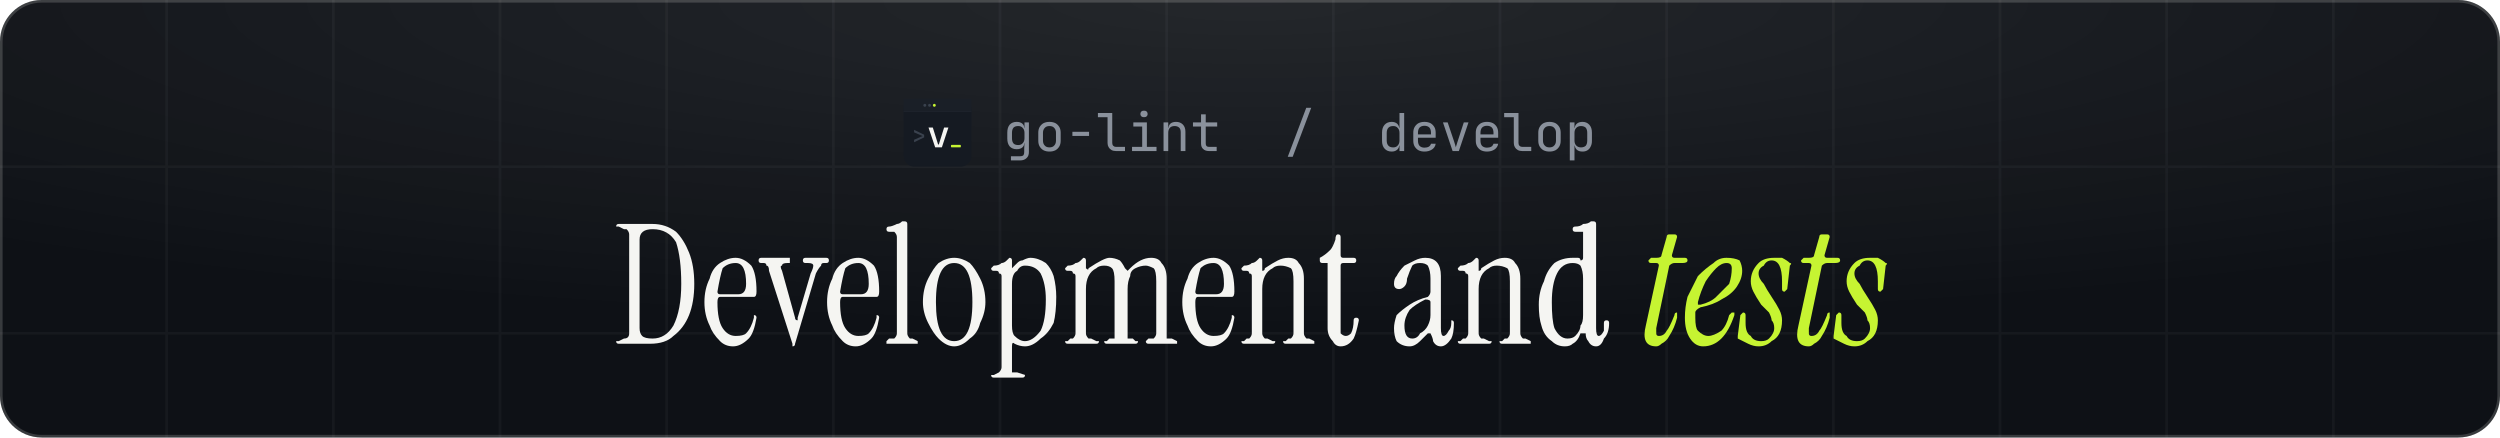
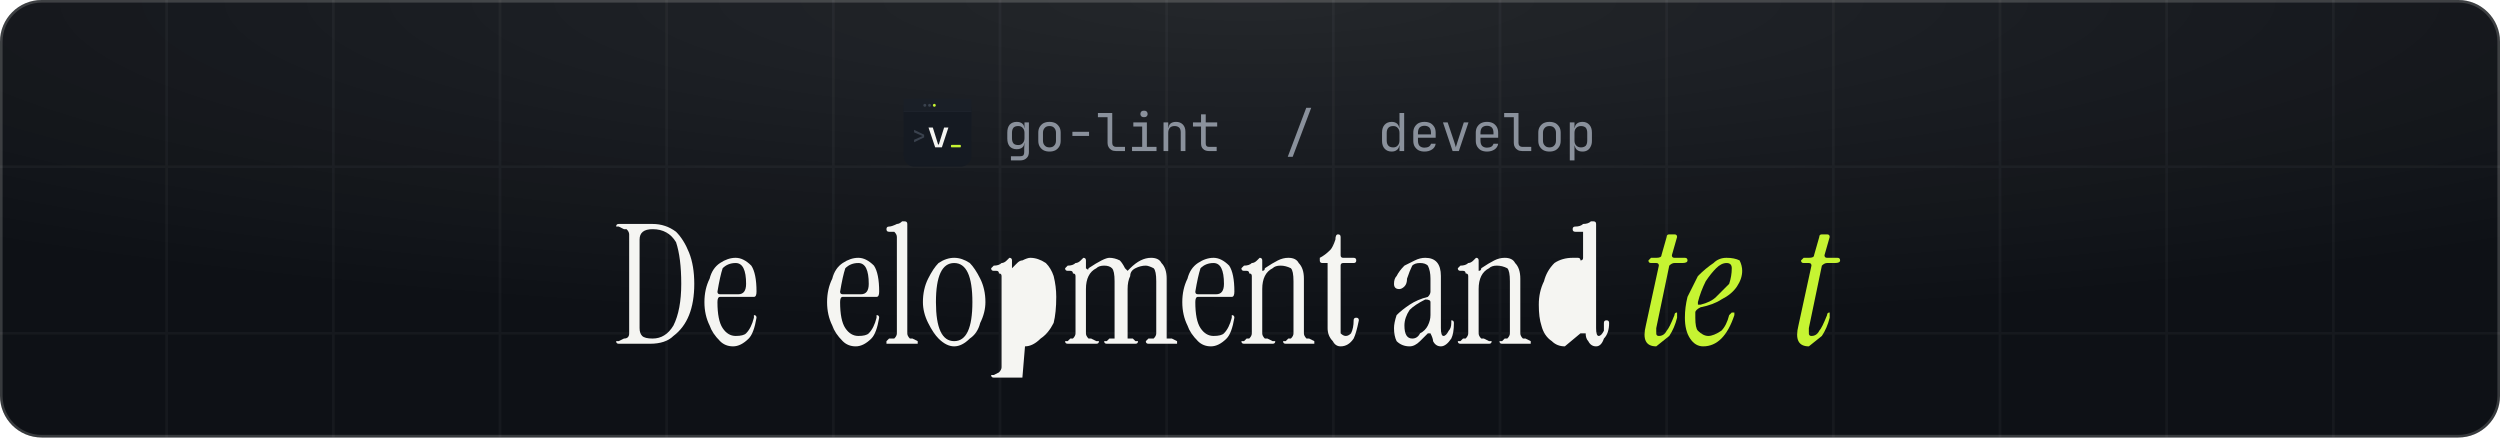
<svg xmlns="http://www.w3.org/2000/svg" width="960" height="168" viewBox="0 0 960 168" role="img" aria-label="Development and tests">
  <defs>
    <radialGradient id="l" cx="0.5" cy="0" r="0.75">
      <stop offset="0" stop-color="#fff" stop-opacity="0.09" />
      <stop offset="1" stop-color="#fff" stop-opacity="0" />
    </radialGradient>
    <clipPath id="c">
      <rect width="960" height="168" rx="16" />
    </clipPath>
-     <path id="g0" d="M6.7 3.6L3.2 3.6L3.2 2.0L6.7 2.0Q7.6 2.0 8.0 1.6Q8.3 1.2 8.3 0.4L8.3 0.4L8.3-1L8.4-3L8.3-3Q8.3-2.0 7.6-1.4L7.6-1.4Q6.8-0.7 5.4-0.7L5.4-0.7Q3.7-0.7 2.7-1.8Q1.8-2.9 1.8-4.8L1.8-4.8L1.8-7.1Q1.8-9 2.7-10.1Q3.7-11.2 5.4-11.2L5.4-11.2Q6.8-11.2 7.6-10.5L7.6-10.5Q8.3-9.9 8.3-8.9L8.3-8.9L8.4-8.9L8.4-11L10.1-11L10.1 0.4Q10.1 1.9 9.2 2.7Q8.3 3.6 6.7 3.6L6.7 3.6ZM6.0-2.3L6.0-2.3Q7.1-2.3 7.7-3.0Q8.4-3.7 8.4-4.9L8.4-4.9L8.4-7Q8.4-8.2 7.7-8.9Q7.1-9.6 6.0-9.6L6.0-9.6Q4.8-9.6 4.2-9.0Q3.6-8.3 3.6-7L3.6-7L3.6-4.9Q3.6-3.6 4.2-2.9Q4.8-2.3 6.0-2.3Z" />
-     <path id="g1" d="M6 0.2L6 0.2Q4.7 0.2 3.7-0.3Q2.8-0.8 2.2-1.8Q1.7-2.7 1.7-4.0L1.7-4.0L1.7-7.0Q1.7-8.3 2.2-9.2Q2.8-10.2 3.7-10.7Q4.7-11.2 6-11.2L6-11.2Q7.3-11.2 8.3-10.7Q9.2-10.2 9.8-9.2Q10.3-8.3 10.3-7.0L10.3-7.0L10.3-4.0Q10.3-2.7 9.8-1.8Q9.2-0.8 8.3-0.3Q7.3 0.2 6 0.2ZM6-1.4L6-1.4Q7.2-1.4 7.8-2.1Q8.5-2.8 8.5-4.0L8.5-4.0L8.5-7.0Q8.5-8.2 7.8-8.9Q7.2-9.6 6-9.6L6-9.6Q4.8-9.6 4.2-8.9Q3.5-8.2 3.5-7.0L3.5-7.0L3.5-4.0Q3.5-2.8 4.2-2.1Q4.8-1.4 6-1.4Z" />
-     <path id="g2" d="M9.2-5.8L2.8-5.8L2.8-7.4L9.2-7.4L9.2-5.8Z" />
-     <path id="g3" d="M11 0L7.5 0Q6.5 0 5.8-0.4Q5.1-0.8 4.7-1.5Q4.3-2.2 4.3-3.1L4.3-3.1L4.3-13.0L0.6-13.0L0.6-14.6L6.1-14.6L6.1-3.1Q6.1-2.4 6.5-2.0Q6.9-1.6 7.5-1.6L7.5-1.6L11-1.6L11 0Z" />
-     <path id="g4" d="M11.1 0L1.7 0L1.7-1.6L5.6-1.6L5.6-9.4L2.2-9.4L2.2-11L7.4-11L7.4-1.6L11.1-1.6L11.1 0ZM6.3-13.0L6.3-13.0Q5.6-13.0 5.3-13.3Q4.9-13.7 4.9-14.2L4.9-14.2Q4.9-14.8 5.3-15.2Q5.6-15.5 6.3-15.5L6.3-15.5Q7.0-15.5 7.3-15.2Q7.7-14.8 7.7-14.2L7.7-14.2Q7.7-13.7 7.3-13.3Q7.0-13.0 6.3-13.0Z" />
-     <path id="g5" d="M3.6 0L1.8 0L1.8-11L3.6-11L3.6-8.9L3.7-8.9Q3.8-9.9 4.4-10.5L4.4-10.5Q5.2-11.2 6.6-11.2L6.6-11.2Q8.2-11.2 9.2-10.2Q10.2-9.2 10.2-7.4L10.2-7.4L10.2 0L8.4 0L8.4-7.2Q8.4-8.4 7.8-9.0Q7.1-9.6 6.1-9.6L6.1-9.6Q4.9-9.6 4.3-9.0Q3.6-8.3 3.6-7L3.6-7L3.6 0Z" />
-     <path id="g6" d="M10.2 0L7.2 0Q5.8 0 5.0-0.8Q4.2-1.5 4.2-2.9L4.2-2.9L4.2-9.4L1.1-9.4L1.1-11L4.2-11L4.2-14.1L6-14.1L6-11L10.4-11L10.4-9.4L6-9.4L6-2.9Q6-1.6 7.2-1.6L7.2-1.6L10.2-1.6L10.2 0Z" />
-     <path id="g8" d="M3.4 2.2L1.5 2.2L8.6-16.6L10.5-16.6L3.4 2.2Z" />
-     <path id="g9" d="M5.4 0.2L5.4 0.2Q3.7 0.2 2.7-0.9Q1.7-2 1.7-3.9L1.7-3.9L1.7-7.1Q1.7-9 2.7-10.1Q3.7-11.2 5.4-11.2L5.4-11.2Q6.7-11.2 7.5-10.5L7.5-10.5Q8.2-9.8 8.3-8.9L8.3-8.9L8.4-8.9L8.4-11.4L8.4-14.6L10.2-14.6L10.2 0L8.4 0L8.4-2.1L8.3-2.1Q8.2-1.1 7.5-0.5L7.5-0.5Q6.7 0.2 5.4 0.2ZM6.0-1.4L6.0-1.4Q7.1-1.4 7.7-2.1Q8.4-2.8 8.4-4L8.4-4L8.4-7Q8.4-8.2 7.7-8.9Q7.1-9.6 6.0-9.6L6.0-9.6Q4.8-9.6 4.2-9.0Q3.5-8.3 3.5-7L3.5-7L3.5-4Q3.5-2.7 4.2-2.0Q4.8-1.4 6.0-1.4Z" />
-     <path id="g10" d="M6 0.2L6 0.2Q4.7 0.2 3.7-0.3Q2.8-0.8 2.2-1.8Q1.7-2.7 1.7-4L1.7-4L1.7-7Q1.7-8.3 2.2-9.2Q2.8-10.2 3.7-10.7Q4.7-11.2 6-11.2Q7.3-11.2 8.3-10.7Q9.2-10.2 9.8-9.2Q10.3-8.3 10.3-7L10.3-7L10.3-5.1L3.5-5.1L3.5-4Q3.5-2.7 4.1-2.0Q4.8-1.3 6-1.3L6-1.3Q7.0-1.3 7.7-1.7Q8.3-2.1 8.5-2.8L8.5-2.8L10.3-2.8Q10.1-1.4 8.9-0.6Q7.7 0.2 6 0.2ZM3.5-6.4L8.5-6.4L8.5-7Q8.5-8.3 7.9-9Q7.2-9.7 6-9.7L6-9.7Q4.8-9.7 4.1-9Q3.5-8.3 3.5-7L3.5-7L3.5-6.4Z" />
-     <path id="g11" d="M7.2 0L4.8 0L1.1-11L2.9-11L5.4-3.6Q5.6-2.9 5.8-2.3Q6.0-1.7 6.0-1.4L6.0-1.4Q6.1-1.7 6.3-2.3Q6.5-2.9 6.7-3.6L6.7-3.6L9.1-11L10.9-11L7.2 0Z" />
-     <path id="g12" d="M3.6 3.6L1.8 3.6L1.8-11L3.6-11L3.6-8.9L3.7-8.9Q3.8-9.9 4.5-10.5L4.5-10.5Q5.3-11.2 6.7-11.2L6.7-11.2Q8.3-11.2 9.3-10.1Q10.3-9.0 10.3-7.1L10.3-7.1L10.3-3.9Q10.3-2.6 9.8-1.7Q9.4-0.8 8.6-0.3Q7.8 0.2 6.7 0.2L6.7 0.2Q5.3 0.2 4.5-0.5L4.5-0.5Q3.8-1.2 3.7-2.1L3.7-2.1L3.6-2.1L3.6 0.4L3.6 3.6ZM6.1-1.4L6.1-1.4Q7.2-1.4 7.9-2.0Q8.5-2.7 8.5-4L8.5-4L8.5-7Q8.5-8.3 7.9-9.0Q7.2-9.6 6.1-9.6L6.1-9.6Q5.0-9.6 4.3-8.9Q3.6-8.2 3.6-7L3.6-7L3.6-4Q3.6-2.8 4.3-2.1Q5.0-1.4 6.1-1.4Z" />
-     <path id="g13" d="M14 0L2 0Q1 0 1-1L1-1Q1-1 2-1L2-1L4-2Q6-2 6-4L6-4L6-42Q6-43 5-44Q5-44 4-44L4-44L2-45Q1-45 1-45L1-45Q1-46 2-46L2-46L15-46Q20-46 24-43Q27-40 29-35Q31-30 31-23L31-23Q31-16 29-11Q27-6 23-3Q20 0 14 0L14 0ZM15-2L15-2Q20-2 23-7Q26-13 26-23L26-23Q26-33 24-39Q21-44 15-44L15-44Q10-44 10-40L10-40L10-6Q10-4 11-3Q12-2 15-2Z" />
-     <path id="g14" d="M12 1L12 1Q9 1 7-1Q4-4 3-7Q1-11 1-16L1-16Q1-21 3-25Q4-29 7-31Q10-33 13-33L13-33Q16-33 19-30Q21-27 21-20L21-20Q21-18 20-18L20-18L7-18Q6-18 6-16L6-16Q6-9 8-6Q10-3 13-3L13-3Q16-3 17-4Q19-6 20-10L20-10Q20-11 20-11L20-11Q21-11 21-10L21-10Q20-4 18-2Q15 1 12 1ZM7-19L7-19L14-19Q17-19 17-23L17-23Q17-27 16-29Q15-31 13-31L13-31Q10-31 8-29Q7-26 6-20L6-20Q6-19 7-19Z" />
-     <path id="g15" d="M12 1L12 1Q12 1 12-0L12-0L3-28Q3-30 2-30Q2-31 1-31L1-31L-0-31Q-1-31-1-32L-1-32Q-1-33 0-33L0-33L11-33Q11-33 11-32L11-32Q11-31 11-31L11-31L10-31Q8-31 8-30Q7-30 8-28L8-28L13-10Q13-9 14-9Q14-9 14-10L14-10L19-27Q20-29 20-30Q20-31 18-31L18-31L17-31Q16-31 16-32L16-32Q16-33 17-33L17-33L25-33Q26-33 26-32L26-32Q26-31 25-31L25-31L24-31Q23-31 23-30Q22-29 21-27L21-27L13-0Q13 1 12 1Z" />
-     <path id="g16" d="M13 0L1 0Q1 0 1-1L1-1Q1-1 1-1L1-1L2-2Q3-2 4-2Q5-3 5-4L5-4L5-41Q5-42 4-43Q4-43 3-43L3-43L2-43Q1-43 1-44L1-44Q1-45 2-45L2-45Q3-45 5-46Q6-46 7-47L7-47Q8-47 8-47L8-47Q9-47 9-46L9-46L9-4Q9-3 10-2Q10-2 11-2L11-2L13-1Q13-1 13-1L13-1Q13 0 13 0L13 0Z" />
-     <path id="g17" d="M13 1L13 1Q10 1 7-2Q5-4 3-8Q1-12 1-16L1-16Q1-21 3-25Q5-29 7-31Q10-33 13-33L13-33Q16-33 19-31Q21-29 23-25Q25-21 25-16L25-16Q25-12 23-8Q22-4 19-2Q16 1 13 1ZM13-1L13-1Q20-1 20-16L20-16Q20-31 13-31L13-31Q6-31 6-16L6-16Q6-1 13-1Z" />
-     <path id="g18" d="M13 13L2 13Q1 13 1 12L1 12Q1 12 2 12L2 12L2 12Q4 11 4 11Q5 10 5 9L5 9L5-26Q5-27 4-27Q4-28 3-28L3-28L2-28Q1-28 1-29L1-29Q1-29 2-30L2-30Q4-30 5-31Q6-31 7-32L7-32Q8-33 8-33L8-33Q9-33 9-32L9-32L9-30Q9-30 9-29Q9-29 10-30L10-30L11-31Q12-32 13-32Q15-33 16-33L16-33Q19-33 22-31Q24-29 25-26Q26-22 26-18L26-18Q26-12 25-8Q23-4 20-2Q17 1 14 1L14 1Q12 1 10-0L10-0Q9-1 9 1L9 1L9 9Q9 10 9 11Q10 11 11 11L11 11L14 12Q14 12 14 12L14 12Q14 13 13 13L13 13ZM14-1L14-1Q17-1 20-5Q22-9 22-17L22-17Q22-23 20-27Q18-30 14-30L14-30Q12-30 11-28Q9-27 9-23L9-23L9-7Q9-4 10-3Q12-1 14-1Z" />
-     <path id="g19" d="M13 0L2 0Q1 0 1-1L1-1Q1-1 2-1L2-1L3-2Q4-2 4-2Q5-3 5-4L5-4L5-26Q5-27 4-27Q4-28 3-28L3-28L2-28Q1-28 1-29L1-29Q1-29 2-30L2-30Q4-30 5-31Q6-31 7-32L7-32Q8-33 8-33L8-33Q9-33 9-32L9-32L9-29Q9-29 9-29Q10-28 10-29L10-29Q13-31 15-32Q17-33 18-33L18-33Q20-33 22-32Q23-31 24-29L24-29Q24-29 25-28Q25-28 26-29L26-29Q28-31 30-32Q32-33 34-33L34-33Q37-33 38-31Q40-29 40-25L40-25L40-4Q40-3 40-2Q41-2 42-2L42-2L44-1Q44-1 44-1L44-1Q44 0 44 0L44 0L33 0Q32 0 32-1L32-1Q32-1 32-1L32-1L33-2Q35-2 35-2Q36-3 36-4L36-4L36-24Q36-28 35-29Q33-30 32-30L32-30Q30-30 28-29Q26-28 26-26Q25-24 25-21L25-21L25-4Q25-3 25-2Q25-2 27-2L27-2L28-1Q29-1 29-1L29-1Q29 0 28 0L28 0L17 0Q16 0 16-1L16-1Q16-1 17-1L17-1L18-2Q19-2 20-2Q20-3 20-4L20-4L20-24Q20-28 19-29Q18-30 16-30L16-30Q14-30 13-29Q11-28 10-26Q9-24 9-21L9-21L9-4Q9-3 10-2Q10-2 11-2L11-2L13-1Q14-1 14-1L14-1Q14 0 13 0L13 0Z" />
-     <path id="g20" d="M13 0L2 0Q1 0 1-1L1-1Q1-1 2-1L2-1L3-2Q4-2 4-2Q5-3 5-4L5-4L5-26Q5-27 4-27Q4-28 3-28L3-28L2-28Q1-28 1-29L1-29Q1-29 2-30L2-30Q4-30 5-31Q6-31 7-32L7-32Q8-33 8-33L8-33Q9-33 9-32L9-32L9-29Q9-29 9-28Q10-28 10-29L10-29Q13-31 15-32Q17-33 19-33L19-33Q22-33 23-31Q25-29 25-25L25-25L25-4Q25-3 26-2Q26-2 27-2L27-2L29-1Q29-1 29-1L29-1Q29 0 29 0L29 0L18 0Q17 0 17-1L17-1Q17-1 18-1L18-1L19-2Q20-2 20-2Q21-3 21-4L21-4L21-24Q21-28 20-29Q18-30 16-30L16-30Q14-30 13-29Q11-28 10-26Q9-24 9-21L9-21L9-4Q9-3 10-2Q10-2 11-2L11-2L13-1Q14-1 14-1L14-1Q14 0 13 0L13 0Z" />
-     <path id="g21" d="M9 1L9 1Q7 1 6-1Q4-3 4-6L4-6L4-30Q4-31 4-31L4-31L2-31Q1-31 1-32L1-32Q1-32 1-33L1-33Q3-34 5-36Q6-37 7-40L7-40Q7-42 8-42L8-42Q9-42 9-41L9-41L9-34Q9-33 10-33L10-33L14-33Q15-33 15-32L15-32Q15-31 14-31L14-31L10-31Q9-31 9-30L9-30L9-6Q9-5 9-4Q10-3 11-3L11-3Q12-3 13-4Q14-6 14-9L14-9Q14-10 15-10L15-10Q16-10 16-9L16-9Q15-4 14-2Q12 1 9 1Z" />
-     <path id="g23" d="M8 1L8 1Q5 1 3-1Q2-3 2-6L2-6Q2-8 3-11Q5-13 8-15Q11-17 15-18L15-18Q16-19 16-20L16-20L16-25Q16-28 15-30Q14-31 12-31L12-31Q10-31 9-30Q8-28 7-25L7-25Q7-23 6-22Q5-21 4-21L4-21Q2-21 2-23L2-23Q2-25 3-26Q4-28 6-30Q8-31 10-32Q12-33 14-33L14-33Q20-33 20-26L20-26L20-6Q20-3 21-3L21-3Q22-3 23-5Q24-6 24-8L24-8Q24-9 24-9L24-9Q25-9 25-8L25-8Q25-4 24-2Q22 1 20 1L20 1Q18 1 17-1Q17-2 16-4L16-4Q16-4 16-4Q15-4 15-4L15-4Q13-2 12-1Q10 1 8 1ZM9-2L9-2Q11-2 12-4Q14-5 15-7Q16-9 16-11L16-11L16-16Q16-17 14-17L14-17Q10-15 8-13Q6-10 6-7L6-7Q6-2 9-2Z" />
-     <path id="g24" d="M12 1L12 1Q9 1 7-1Q4-3 3-7Q2-10 2-15L2-15Q2-20 4-24Q5-28 8-31Q11-33 15-33L15-33Q16-33 17-33Q18-33 18-32L18-32Q19-32 19-33L19-33L19-41Q19-42 19-43Q19-43 18-43L18-43L16-43Q15-43 15-44L15-44Q15-45 16-45L16-45Q18-45 19-46Q21-46 22-47L22-47Q23-47 23-47L23-47Q24-47 24-46L24-46L24-6Q24-3 25-3L25-3Q26-3 27-5Q27-6 27-8L27-8Q27-9 28-9L28-9Q29-9 29-8L29-8Q29-4 27-2Q26 1 24 1L24 1Q22 1 21-1Q20-2 20-4L20-4Q20-4 19-4Q19-4 18-4L18-4Q17-1 15-0Q14 1 12 1ZM13-2L13-2Q15-2 16-3Q18-5 18-7Q19-8 19-11L19-11L19-25Q19-28 18-30Q17-31 15-31L15-31Q11-31 9-27Q7-23 7-16L7-16Q7-9 8-6Q10-2 13-2Z" />
-     <path id="g25" d="M7 1L7 1Q4 1 3-1Q2-3 3-7L3-7L8-30Q8-31 7-31L7-31L5-31Q4-31 4-32L4-32Q4-32 4-32Q5-33 5-33L5-33L7-33Q9-33 9-34L9-34L11-41Q11-42 12-42L12-42L14-42Q15-42 15-41L15-41L13-34Q13-33 14-33L14-33L18-33Q19-33 19-32L19-32Q19-31 17-31L17-31L14-31Q13-31 12-30L12-30L7-6Q7-5 7-4Q7-3 8-3L8-3Q10-3 11-5Q12-6 14-11L14-11Q14-12 15-12L15-12Q15-12 15-12Q15-11 15-10L15-10Q14-6 12-3Q11-1 9-0Q8 1 7 1Z" />
-     <path id="g26" d="M8 1L8 1Q5 1 3-2Q1-5 1-10L1-10Q1-14 2-18Q4-22 6-26Q9-29 12-31Q14-33 17-33L17-33Q20-33 22-32Q23-30 23-28L23-28Q23-25 21-22Q19-19 15-17Q12-15 7-14L7-14Q5-13 5-12L5-12Q5-12 5-11Q5-11 5-10L5-10Q5-6 6-5Q8-3 10-3L10-3Q12-3 15-5Q17-7 18-11L18-11Q19-12 19-12L19-12Q20-12 20-12Q20-11 20-11L20-11Q18-5 15-2Q12 1 8 1ZM6-16L6-16Q6-16 6-15Q6-15 7-15L7-15Q11-16 13-18Q16-21 18-23Q19-26 19-29L19-29Q19-31 17-31L17-31Q15-31 13-29Q11-27 9-24Q7-20 6-16Z" />
-     <path id="g27" d="M7 1L7 1Q5 1 3-0Q1-1-1-2L-1-2Q-1-2-1-3L-1-3L0-11Q1-12 1-12L1-12Q2-12 2-11L2-11L2-8Q2-4 4-3Q5-1 8-1L8-1Q10-1 11-2Q13-4 13-6L13-6Q13-8 12-9Q12-10 11-12Q10-13 8-15L8-15Q6-18 5-20Q4-22 4-24L4-24Q4-28 7-31Q9-33 13-33L13-33Q15-33 16-33Q18-32 19-31L19-31Q20-31 19-30L19-30L18-21Q17-20 17-20L17-20Q16-20 16-21L16-21L16-24Q16-28 15-30Q14-32 12-32L12-32Q10-32 9-30Q7-29 7-27L7-27Q7-25 9-23Q10-21 12-18L12-18Q14-15 15-13Q16-11 16-9L16-9Q16-6 15-4Q14-2 12-1Q10 1 7 1Z" />
+     <path id="g0" d="M6.7 3.6L3.2 3.6L3.2 2L6.7 2Q7.6 2 8 1.6Q8.3 1.2 8.3 0.4L8.3-1L8.4-3L8.3-3Q8.3-2 7.6-1.4Q6.8-0.7 5.4-0.7Q3.7-0.7 2.7-1.8Q1.8-2.9 1.8-4.8L1.8-7.1Q1.8-9 2.7-10.1Q3.7-11.2 5.4-11.2Q6.8-11.2 7.6-10.5Q8.3-9.9 8.3-8.9L8.4-8.9L8.4-11L10.1-11L10.1 0.4Q10.1 1.9 9.2 2.7Q8.3 3.6 6.7 3.6M6-2.3Q7.1-2.3 7.7-3Q8.4-3.7 8.4-4.9L8.4-7Q8.4-8.2 7.7-8.9Q7.1-9.6 6-9.6Q4.8-9.6 4.2-9Q3.6-8.3 3.6-7L3.6-4.9Q3.6-3.6 4.2-2.9Q4.8-2.3 6-2.3" />
+     <path id="g1" d="M6 0.2Q4.7 0.2 3.7-0.3Q2.8-0.8 2.2-1.8Q1.7-2.7 1.7-4L1.7-7Q1.7-8.3 2.2-9.2Q2.8-10.2 3.7-10.7Q4.7-11.2 6-11.2Q7.3-11.2 8.3-10.7Q9.2-10.2 9.8-9.2Q10.3-8.3 10.3-7L10.3-4Q10.3-2.7 9.8-1.8Q9.2-0.8 8.3-0.3Q7.3 0.2 6 0.2M6-1.4Q7.2-1.4 7.8-2.1Q8.5-2.8 8.5-4L8.5-7Q8.5-8.2 7.8-8.9Q7.2-9.6 6-9.6Q4.8-9.6 4.2-8.9Q3.5-8.2 3.5-7L3.5-4Q3.5-2.8 4.2-2.1Q4.8-1.4 6-1.4" />
+     <path id="g2" d="M9.2-5.8L2.8-5.8L2.8-7.4L9.2-7.4" />
+     <path id="g3" d="M11 0L7.5 0Q6.5 0 5.8-0.4Q5.1-0.8 4.7-1.5Q4.3-2.2 4.3-3.1L4.3-13L0.6-13L0.6-14.6L6.1-14.6L6.1-3.1Q6.1-2.4 6.5-2Q6.9-1.6 7.5-1.6L11-1.6" />
+     <path id="g4" d="M11.1 0L1.7 0L1.7-1.6L5.6-1.6L5.6-9.4L2.2-9.4L2.2-11L7.4-11L7.4-1.6L11.1-1.6L11.1 0M6.3-13Q5.6-13 5.3-13.3Q4.9-13.7 4.9-14.2Q4.9-14.8 5.3-15.2Q5.6-15.5 6.3-15.5Q7-15.5 7.3-15.2Q7.7-14.8 7.7-14.2Q7.7-13.7 7.3-13.3Q7-13 6.3-13" />
+     <path id="g5" d="M3.6 0L1.8 0L1.8-11L3.6-11L3.6-8.9L3.7-8.9Q3.8-9.9 4.4-10.5Q5.2-11.2 6.6-11.2Q8.2-11.2 9.2-10.2Q10.2-9.2 10.2-7.4L10.2 0L8.4 0L8.4-7.2Q8.4-8.4 7.8-9Q7.1-9.6 6.1-9.6Q4.9-9.6 4.3-9Q3.6-8.3 3.6-7" />
+     <path id="g6" d="M10.2 0L7.2 0Q5.8 0 5-0.8Q4.2-1.5 4.2-2.9L4.2-9.4L1.1-9.4L1.1-11L4.2-11L4.2-14.1L6-14.1L6-11L10.4-11L10.4-9.4L6-9.4L6-2.9Q6-1.6 7.2-1.6L10.2-1.6" />
+     <path id="g8" d="M3.4 2.2L1.5 2.2L8.6-16.6L10.5-16.6" />
+     <path id="g9" d="M5.4 0.2Q3.7 0.2 2.7-0.9Q1.7-2 1.7-3.9L1.7-7.1Q1.7-9 2.7-10.1Q3.7-11.2 5.4-11.2Q6.7-11.2 7.5-10.5Q8.2-9.8 8.3-8.9L8.4-8.9L8.4-11.4L8.4-14.6L10.2-14.6L10.2 0L8.4 0L8.4-2.1L8.3-2.1Q8.2-1.1 7.5-0.5Q6.7 0.2 5.4 0.2M6-1.4Q7.1-1.4 7.7-2.1Q8.4-2.8 8.4-4L8.4-7Q8.4-8.2 7.7-8.9Q7.1-9.6 6-9.6Q4.8-9.6 4.2-9Q3.5-8.3 3.5-7L3.5-4Q3.5-2.7 4.2-2Q4.8-1.4 6-1.4" />
+     <path id="g10" d="M6 0.2Q4.7 0.2 3.7-0.3Q2.8-0.8 2.2-1.8Q1.7-2.7 1.7-4L1.7-7Q1.7-8.3 2.2-9.2Q2.8-10.2 3.7-10.7Q4.7-11.2 6-11.2Q7.3-11.2 8.3-10.7Q9.2-10.2 9.8-9.2Q10.3-8.3 10.3-7L10.3-5.1L3.5-5.1L3.5-4Q3.5-2.7 4.1-2Q4.8-1.3 6-1.3Q7-1.3 7.7-1.7Q8.3-2.1 8.5-2.8L10.3-2.8Q10.1-1.4 8.9-0.6Q7.7 0.2 6 0.2M3.5-6.4L8.5-6.4L8.5-7Q8.5-8.3 7.9-9Q7.2-9.7 6-9.7Q4.8-9.7 4.1-9Q3.5-8.3 3.5-7" />
+     <path id="g11" d="M7.2 0L4.8 0L1.1-11L2.9-11L5.4-3.6Q5.6-2.9 5.8-2.3Q6-1.7 6-1.4Q6.1-1.7 6.3-2.3Q6.5-2.9 6.7-3.6L9.1-11L10.9-11" />
+     <path id="g12" d="M3.6 3.6L1.8 3.6L1.8-11L3.6-11L3.6-8.9L3.7-8.9Q3.8-9.9 4.5-10.5Q5.3-11.2 6.7-11.2Q8.3-11.2 9.3-10.1Q10.3-9 10.3-7.1L10.3-3.9Q10.3-2.6 9.8-1.7Q9.4-0.8 8.6-0.3Q7.8 0.2 6.7 0.2Q5.3 0.2 4.5-0.5Q3.8-1.2 3.7-2.1L3.6-2.1L3.6 0.4L3.6 3.6M6.1-1.4Q7.2-1.4 7.9-2Q8.5-2.7 8.5-4L8.5-7Q8.5-8.3 7.9-9Q7.2-9.6 6.1-9.6Q5-9.6 4.3-8.9Q3.6-8.2 3.6-7L3.6-4Q3.6-2.8 4.3-2.1Q5-1.4 6.1-1.4" />
+     <path id="g13" d="M14 0L2 0Q1 0 1-1Q1-1 2-1L4-2Q6-2 6-4L6-42Q6-43 5-44Q5-44 4-44L2-45Q1-45 1-45Q1-46 2-46L15-46Q20-46 24-43Q27-40 29-35Q31-30 31-23Q31-16 29-11Q27-6 23-3Q20 0 14 0M15-2Q20-2 23-7Q26-13 26-23Q26-33 24-39Q21-44 15-44Q10-44 10-40L10-6Q10-4 11-3Q12-2 15-2" />
+     <path id="g14" d="M12 1Q9 1 7-1Q4-4 3-7Q1-11 1-16Q1-21 3-25Q4-29 7-31Q10-33 13-33Q16-33 19-30Q21-27 21-20Q21-18 20-18L7-18Q6-18 6-16Q6-9 8-6Q10-3 13-3Q16-3 17-4Q19-6 20-10Q20-11 20-11Q21-11 21-10Q20-4 18-2Q15 1 12 1M7-19L14-19Q17-19 17-23Q17-27 16-29Q15-31 13-31Q10-31 8-29Q7-26 6-20Q6-19 7-19" />
+     <path id="g15" d="M12 1Q12 1 120L3-28Q3-30 2-30Q2-31 1-31L0-31Q-1-31-1-32Q-1-33 0-33L11-33Q11-33 11-32Q11-31 11-31L10-31Q8-31 8-30Q7-30 8-28L13-10Q13-9 14-9Q14-9 14-10L19-27Q20-29 20-30Q20-31 18-31L17-31Q16-31 16-32Q16-33 17-33L25-33Q26-33 26-32Q26-31 25-31L24-31Q23-31 23-30Q22-29 21-27L130Q13 1 12 1" />
+     <path id="g16" d="M13 0L1 0Q1 0 1-1Q1-1 1-1L2-2Q3-2 4-2Q5-3 5-4L5-41Q5-42 4-43Q4-43 3-43L2-43Q1-43 1-44Q1-45 2-45Q3-45 5-46Q6-46 7-47Q8-47 8-47Q9-47 9-46L9-4Q9-3 10-2Q10-2 11-2L13-1Q13-1 13-1Q13 0 13 0" />
+     <path id="g17" d="M13 1Q10 1 7-2Q5-4 3-8Q1-12 1-16Q1-21 3-25Q5-29 7-31Q10-33 13-33Q16-33 19-31Q21-29 23-25Q25-21 25-16Q25-12 23-8Q22-4 19-2Q16 1 13 1M13-1Q20-1 20-16Q20-31 13-31Q6-31 6-16Q6-1 13-1" />
+     <path id="g18" d="M13 13L2 13Q1 13 1 12Q1 12 2 12L2 12Q4 11 4 11Q5 10 5 9L5-26Q5-27 4-27Q4-28 3-28L2-28Q1-28 1-29Q1-29 2-30Q4-30 5-31Q6-31 7-32Q8-33 8-33Q9-33 9-32L9-30Q9-30 9-29Q9-29 10-30L11-31Q12-32 13-32Q15-33 16-33Q19-33 22-31Q24-29 25-26Q26-22 26-18Q26-12 25-8Q23-4 20-2Q17 1 14 1Q12 1 100Q9-1 9 1L9 9Q9 10 9 11Q10 11 11 11L14 12Q14 12 14 12Q14 13 13 13M14-1Q17-1 20-5Q22-9 22-17Q22-23 20-27Q18-30 14-30Q12-30 11-28Q9-27 9-23L9-7Q9-4 10-3Q12-1 14-1" />
+     <path id="g19" d="M13 0L2 0Q1 0 1-1Q1-1 2-1L3-2Q4-2 4-2Q5-3 5-4L5-26Q5-27 4-27Q4-28 3-28L2-28Q1-28 1-29Q1-29 2-30Q4-30 5-31Q6-31 7-32Q8-33 8-33Q9-33 9-32L9-29Q9-29 9-29Q10-28 10-29Q13-31 15-32Q17-33 18-33Q20-33 22-32Q23-31 24-29Q24-29 25-28Q25-28 26-29Q28-31 30-32Q32-33 34-33Q37-33 38-31Q40-29 40-25L40-4Q40-3 40-2Q41-2 42-2L44-1Q44-1 44-1Q44 0 44 0L33 0Q32 0 32-1Q32-1 32-1L33-2Q35-2 35-2Q36-3 36-4L36-24Q36-28 35-29Q33-30 32-30Q30-30 28-29Q26-28 26-26Q25-24 25-21L25-4Q25-3 25-2Q25-2 27-2L28-1Q29-1 29-1Q29 0 28 0L17 0Q16 0 16-1Q16-1 17-1L18-2Q19-2 20-2Q20-3 20-4L20-24Q20-28 19-29Q18-30 16-30Q14-30 13-29Q11-28 10-26Q9-24 9-21L9-4Q9-3 10-2Q10-2 11-2L13-1Q14-1 14-1Q14 0 13 0" />
+     <path id="g20" d="M13 0L2 0Q1 0 1-1Q1-1 2-1L3-2Q4-2 4-2Q5-3 5-4L5-26Q5-27 4-27Q4-28 3-28L2-28Q1-28 1-29Q1-29 2-30Q4-30 5-31Q6-31 7-32Q8-33 8-33Q9-33 9-32L9-29Q9-29 9-28Q10-28 10-29Q13-31 15-32Q17-33 19-33Q22-33 23-31Q25-29 25-25L25-4Q25-3 26-2Q26-2 27-2L29-1Q29-1 29-1Q29 0 29 0L18 0Q17 0 17-1Q17-1 18-1L19-2Q20-2 20-2Q21-3 21-4L21-24Q21-28 20-29Q18-30 16-30Q14-30 13-29Q11-28 10-26Q9-24 9-21L9-4Q9-3 10-2Q10-2 11-2L13-1Q14-1 14-1Q14 0 13 0" />
+     <path id="g21" d="M9 1Q7 1 6-1Q4-3 4-6L4-30Q4-31 4-31L2-31Q1-31 1-32Q1-32 1-33Q3-34 5-36Q6-37 7-40Q7-42 8-42Q9-42 9-41L9-34Q9-33 10-33L14-33Q15-33 15-32Q15-31 14-31L10-31Q9-31 9-30L9-6Q9-5 9-4Q10-3 11-3Q12-3 13-4Q14-6 14-9Q14-10 15-10Q16-10 16-9Q15-4 14-2Q12 1 9 1" />
+     <path id="g23" d="M8 1Q5 1 3-1Q2-3 2-6Q2-8 3-11Q5-13 8-15Q11-17 15-18Q16-19 16-20L16-25Q16-28 15-30Q14-31 12-31Q10-31 9-30Q8-28 7-25Q7-23 6-22Q5-21 4-21Q2-21 2-23Q2-25 3-26Q4-28 6-30Q8-31 10-32Q12-33 14-33Q20-33 20-26L20-6Q20-3 21-3Q22-3 23-5Q24-6 24-8Q24-9 24-9Q25-9 25-8Q25-4 24-2Q22 1 20 1Q18 1 17-1Q17-2 16-4Q16-4 16-4Q15-4 15-4Q13-2 12-1Q10 1 8 1M9-2Q11-2 12-4Q14-5 15-7Q16-9 16-11L16-16Q16-17 14-17Q10-15 8-13Q6-10 6-7Q6-2 9-2" />
+     <path id="g24" d="M12 1Q9 1 7-1Q4-3 3-7Q2-10 2-15Q2-20 4-24Q5-28 8-31Q11-33 15-33Q16-33 17-33Q18-33 18-32Q19-32 19-33L19-41Q19-42 19-43Q19-43 18-43L16-43Q15-43 15-44Q15-45 16-45Q18-45 19-46Q21-46 22-47Q23-47 23-47Q24-47 24-46L24-6Q24-3 25-3Q26-3 27-5Q27-6 27-8Q27-9 28-9Q29-9 29-8Q29-4 27-2Q26 1 24 1Q22 1 21-1Q20-2 20-4Q20-4 19-4Q19-4 18-4Q17-1 150Q14 1 12 1M13-2Q15-2 16-3Q18-5 18-7Q19-8 19-11L19-25Q19-28 18-30Q17-31 15-31Q11-31 9-27Q7-23 7-16Q7-9 8-6Q10-2 13-2" />
+     <path id="g25" d="M7 1Q4 1 3-1Q2-3 3-7L8-30Q8-31 7-31L5-31Q4-31 4-32Q4-32 4-32Q5-33 5-33L7-33Q9-33 9-34L11-41Q11-42 12-42L14-42Q15-42 15-41L13-34Q13-33 14-33L18-33Q19-33 19-32Q19-31 17-31L14-31Q13-31 12-30L7-6Q7-5 7-4Q7-3 8-3Q10-3 11-5Q12-6 14-11Q14-12 15-12Q15-12 15-12Q15-11 15-10Q14-6 12-3Q11-1 90Q8 1 7 1" />
+     <path id="g26" d="M8 1Q5 1 3-2Q1-5 1-10Q1-14 2-18Q4-22 6-26Q9-29 12-31Q14-33 17-33Q20-33 22-32Q23-30 23-28Q23-25 21-22Q19-19 15-17Q12-15 7-14Q5-13 5-12Q5-12 5-11Q5-11 5-10Q5-6 6-5Q8-3 10-3Q12-3 15-5Q17-7 18-11Q19-12 19-12Q20-12 20-12Q20-11 20-11Q18-5 15-2Q12 1 8 1M6-16Q6-16 6-15Q6-15 7-15Q11-16 13-18Q16-21 18-23Q19-26 19-29Q19-31 17-31Q15-31 13-29Q11-27 9-24Q7-20 6-16" />
+     <path id="g27" d="M7 1Q5 1 30Q1-1-1-2Q-1-2-1-3L0-11Q1-12 1-12Q2-12 2-11L2-8Q2-4 4-3Q5-1 8-1Q10-1 11-2Q13-4 13-6Q13-8 12-9Q12-10 11-12Q10-13 8-15Q6-18 5-20Q4-22 4-24Q4-28 7-31Q9-33 13-33Q15-33 16-33Q18-32 19-31Q20-31 19-30L18-21Q17-20 17-20Q16-20 16-21L16-24Q16-28 15-30Q14-32 12-32Q10-32 9-30Q7-29 7-27Q7-25 9-23Q10-21 12-18Q14-15 15-13Q16-11 16-9Q16-6 15-4Q14-2 12-1Q10 1 7 1" />
  </defs>
  <g clip-path="url(#c)">
    <rect width="960" height="168" fill="#0e1116" />
    <path d="M64 0V168M128 0V168M192 0V168M256 0V168M320 0V168M384 0V168M448 0V168M512 0V168M576 0V168M640 0V168M704 0V168M768 0V168M832 0V168M896 0V168M0 64H960M0 128H960" stroke="#f5f5f2" stroke-opacity="0.04" fill="none" />
    <rect width="960" height="168" fill="url(#l)" />
    <g transform="translate(347 38) scale(0.02539062)">
      <rect width="1024" height="1024" rx="160" fill="#151a22" />
      <rect width="1024" height="190" fill="#1a1f27" />
      <rect y="190" width="1024" height="4" fill="#2a313c" />
      <circle cx="320" cy="96" r="22" fill="#3a424e" />
      <circle cx="392" cy="96" r="22" fill="#3a424e" />
      <circle cx="464" cy="96" r="22" fill="#c6f432" />
      <path d="M158 467L310 541V581L158 655V617L287 561L158 505Z" fill="#3a424e" />
      <path d="M376 432H441L521 688H532L612 432H677L578 732H477Z" fill="#f5f5f2" />
      <rect x="716" y="694.5" width="149" height="37.5" rx="9" fill="#c6f432" />
    </g>
    <g fill="#8a919c">
      <use href="#g0" x="385" y="58" />
      <use href="#g1" x="397" y="58" />
      <use href="#g2" x="409" y="58" />
      <use href="#g3" x="421" y="58" />
      <use href="#g4" x="433" y="58" />
      <use href="#g5" x="445" y="58" />
      <use href="#g6" x="457" y="58" />
      <use href="#g8" x="493" y="58" />
      <use href="#g9" x="529" y="58" />
      <use href="#g10" x="541" y="58" />
      <use href="#g11" x="553" y="58" />
      <use href="#g10" x="565" y="58" />
      <use href="#g3" x="577" y="58" />
      <use href="#g1" x="589" y="58" />
      <use href="#g12" x="601" y="58" />
    </g>
    <g fill="#f5f5f2">
      <use href="#g13" x="235.6" y="132" />
      <use href="#g14" x="269.5" y="132" />
      <use href="#g15" x="292.3" y="132" />
      <use href="#g14" x="316.6" y="132" />
      <use href="#g16" x="339.4" y="132" />
      <use href="#g17" x="353.4" y="132" />
      <use href="#g18" x="379.6" y="132" />
      <use href="#g19" x="408" y="132" />
      <use href="#g14" x="453" y="132" />
      <use href="#g20" x="475.7" y="132" />
      <use href="#g21" x="505.8" y="132" />
      <use href="#g23" x="533.3" y="132" />
      <use href="#g20" x="558.8" y="132" />
      <use href="#g24" x="588.9" y="132" />
    </g>
    <g fill="#c6f432">
      <use href="#g25" x="629" y="132" />
      <use href="#g26" x="646" y="132" />
      <use href="#g27" x="668.3" y="132" />
      <use href="#g25" x="687.6" y="132" />
      <use href="#g27" x="705.1" y="132" />
    </g>
  </g>
  <rect x="0.5" y="0.5" width="959" height="167" rx="15.5" fill="none" stroke="#f5f5f2" stroke-opacity="0.18" />
</svg>
